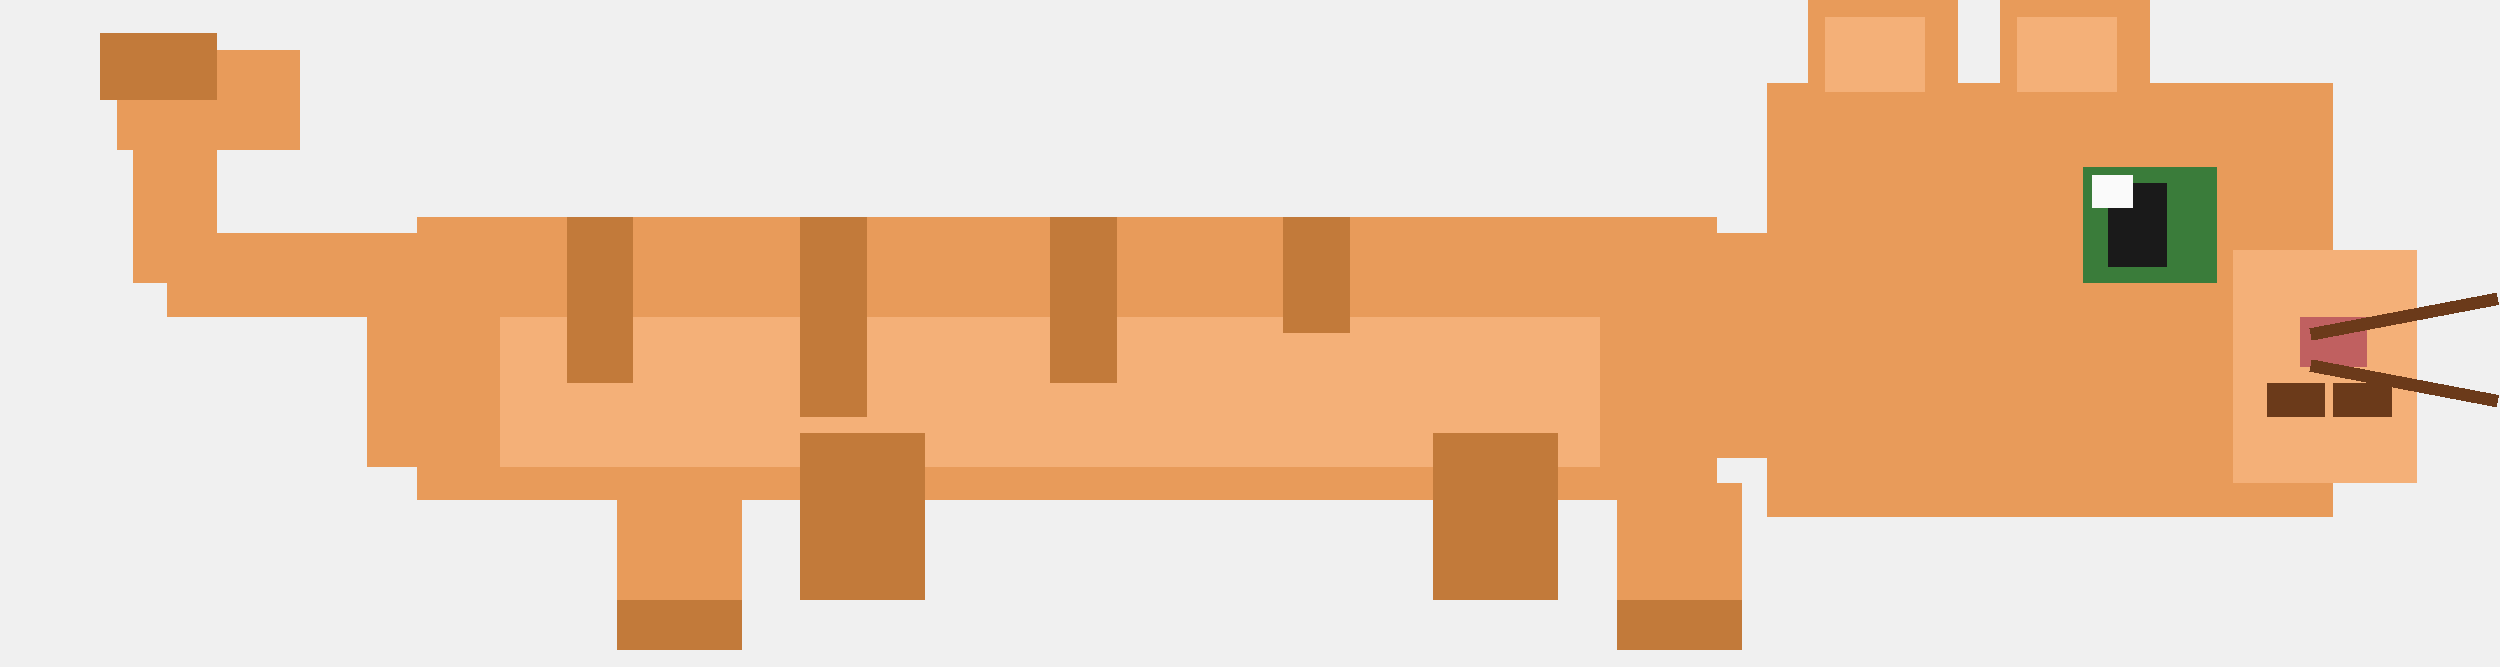
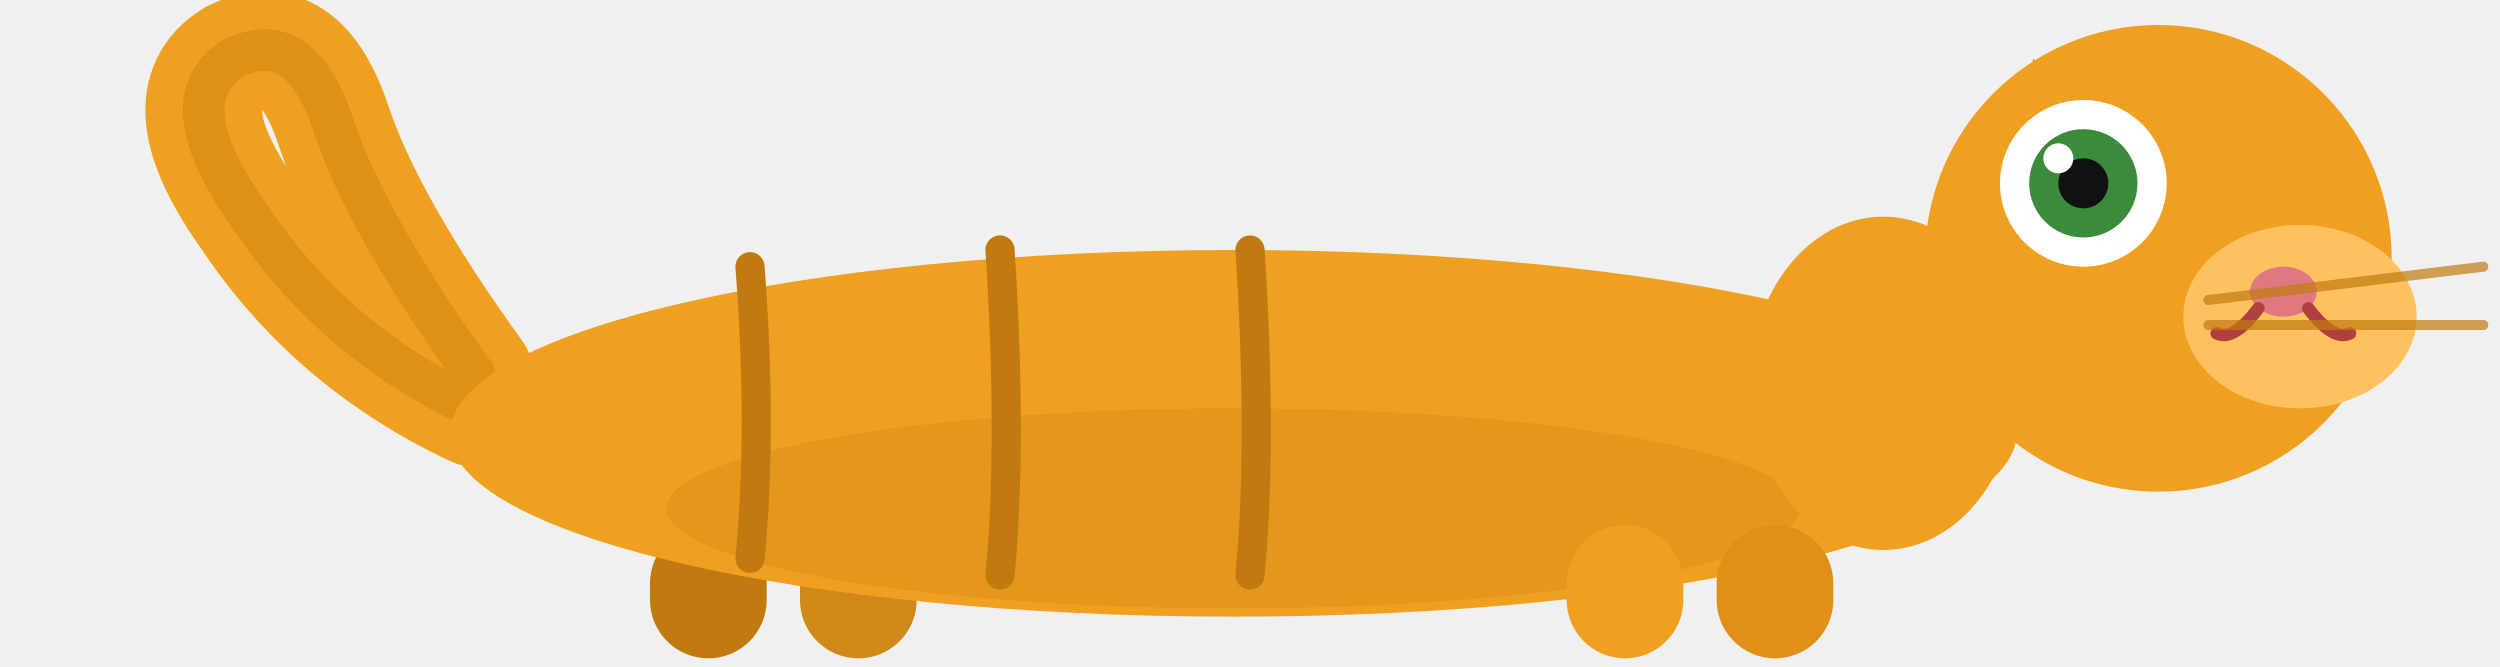
- <svg xmlns="http://www.w3.org/2000/svg" viewBox="0 0 300 80" width="300" height="80" shape-rendering="crispEdges" role="img" aria-label="orange pixel-art tabby cat walking">
-   <g>
-     <animateTransform attributeName="transform" type="translate" values="0,0; 0,-1; 0,0; 0,-1; 0,0" calcMode="spline" keySplines="0.42 0 0.58 1; 0.42 0 0.58 1; 0.42 0 0.58 1; 0.42 0 0.58 1" keyTimes="0;0.25;0.5;0.75;1" dur="0.8s" repeatCount="indefinite" />
-     <rect x="20" y="28" width="36" height="10" fill="#e89b5a" />
-     <rect x="16" y="10" width="10" height="24" fill="#e89b5a" />
-     <rect x="14" y="6" width="22" height="12" fill="#e89b5a" />
-     <rect x="12" y="4" width="14" height="8" fill="#c27a3a" />
-     <rect x="50" y="26" width="156" height="34" fill="#e89b5a" />
-     <rect x="44" y="32" width="12" height="24" fill="#e89b5a" />
-     <rect x="60" y="38" width="132" height="18" fill="#f4b078" />
-     <rect x="200" y="28" width="18" height="27" fill="#e89b5a" />
-     <rect x="68" y="26" width="8" height="20" fill="#c27a3a" />
-     <rect x="96" y="26" width="8" height="24" fill="#c27a3a" />
-     <rect x="126" y="26" width="8" height="20" fill="#c27a3a" />
-     <rect x="154" y="26" width="8" height="14" fill="#c27a3a" />
-     <rect x="212" y="10" width="68" height="52" fill="#e89b5a" />
-     <rect x="268" y="30" width="22" height="28" fill="#f4b078" />
-     <rect x="217" y="0" width="18" height="14" fill="#e89b5a" />
-     <rect x="219" y="2" width="12" height="9" fill="#f4b078" />
-     <rect x="240" y="0" width="18" height="14" fill="#e89b5a" />
-     <rect x="242" y="2" width="12" height="9" fill="#f4b078" />
-     <rect x="250" y="20" width="16" height="14" fill="#fafafa" />
-     <rect x="250" y="20" width="16" height="14" fill="#3a7c3a">
-       <animate attributeName="height" values="14;14;14;0;14" calcMode="spline" keySplines="0.42 0 0.58 1; 0.42 0 0.58 1; 0.12 0 0.39 0; 0.61 1 0.88 1" keyTimes="0;0.82;0.9;0.93;1" dur="4s" repeatCount="indefinite" />
-       <animate attributeName="y" values="20;20;20;27;20" calcMode="spline" keySplines="0.42 0 0.58 1; 0.42 0 0.58 1; 0.12 0 0.39 0; 0.61 1 0.88 1" keyTimes="0;0.82;0.9;0.93;1" dur="4s" repeatCount="indefinite" />
-     </rect>
-     <rect x="253" y="22" width="7" height="10" fill="#1a1a1a">
-       <animate attributeName="height" values="10;10;10;0;10" calcMode="spline" keySplines="0.42 0 0.58 1; 0.42 0 0.58 1; 0.12 0 0.39 0; 0.61 1 0.88 1" keyTimes="0;0.82;0.9;0.93;1" dur="4s" repeatCount="indefinite" />
-       <animate attributeName="y" values="22;22;22;27;22" calcMode="spline" keySplines="0.42 0 0.58 1; 0.42 0 0.58 1; 0.12 0 0.39 0; 0.61 1 0.88 1" keyTimes="0;0.82;0.9;0.93;1" dur="4s" repeatCount="indefinite" />
-     </rect>
-     <rect x="251" y="21" width="5" height="4" fill="#fafafa" />
-     <rect x="276" y="38" width="8" height="6" fill="#c06060" />
-     <rect x="272" y="46" width="7" height="4" fill="#6b3a1a" />
-     <rect x="280" y="46" width="7" height="4" fill="#6b3a1a" />
-     <g stroke="#6b3a1a" stroke-width="1.5" stroke-linecap="square" fill="none">
-       <line x1="278" y1="40" x2="299" y2="36" />
-       <line x1="278" y1="44" x2="299" y2="48" />
+ <svg xmlns="http://www.w3.org/2000/svg" viewBox="0 0 300 80" width="300" height="80" role="img" aria-label="orange tabby cat walking">
+   <style>
+ .g{animation:bob .6s ease-in-out infinite}
+ .la{animation:la .6s ease-in-out infinite}
+ .lb{animation:lb .6s ease-in-out infinite}
+ .tw{animation:wag 1.8s ease-in-out infinite;transform-box:fill-box;transform-origin:90% 85%}
+ .bl{animation:bl 4s ease-in-out infinite;transform-box:fill-box;transform-origin:50% 50%}
+ @keyframes bob{0%,100%{transform:translateY(0)}50%{transform:translateY(-2px)}}
+ @keyframes la{0%,100%{transform:translateY(-7px)}50%{transform:translateY(0)}}
+ @keyframes lb{0%,100%{transform:translateY(0)}50%{transform:translateY(-7px)}}
+ @keyframes wag{0%,100%{transform:rotate(0deg)}50%{transform:rotate(22deg)}}
+ @keyframes bl{0%,87%,100%{transform:scaleY(1)}91%{transform:scaleY(.05)}}
+ </style>
+   <g class="g">
+     <g class="tw">
+       <path d="M57,49 Q40,41 30,26 Q20,12 28,7 Q36,3 40,15 Q44,27 57,45" stroke="#f0a020" stroke-width="14" fill="none" stroke-linecap="round" />
+       <path d="M57,49 Q40,41 30,26 Q20,12 28,7 Q36,3 40,15 Q44,27 57,45" stroke="#c07a10" stroke-width="5" fill="none" stroke-linecap="round" opacity=".4" />
    </g>
-     <rect x="74" y="58" width="15" height="20" fill="#e89b5a">
-       <animate attributeName="y" values="58;52;58" calcMode="spline" keySplines="0.42 0 0.58 1; 0.42 0 0.58 1" keyTimes="0;0.5;1" dur="0.8s" repeatCount="indefinite" />
-     </rect>
-     <rect x="96" y="52" width="15" height="20" fill="#c27a3a">
-       <animate attributeName="y" values="52;58;52" calcMode="spline" keySplines="0.42 0 0.58 1; 0.42 0 0.58 1" keyTimes="0;0.5;1" dur="0.8s" repeatCount="indefinite" />
-     </rect>
-     <rect x="172" y="52" width="15" height="20" fill="#c27a3a">
-       <animate attributeName="y" values="52;58;52" calcMode="spline" keySplines="0.42 0 0.58 1; 0.42 0 0.58 1" keyTimes="0;0.5;1" dur="0.8s" repeatCount="indefinite" />
-     </rect>
-     <rect x="194" y="58" width="15" height="20" fill="#e89b5a">
-       <animate attributeName="y" values="58;52;58" calcMode="spline" keySplines="0.42 0 0.58 1; 0.42 0 0.58 1" keyTimes="0;0.5;1" dur="0.8s" repeatCount="indefinite" />
-     </rect>
-     <rect x="74" y="72" width="15" height="6" fill="#c27a3a">
-       <animate attributeName="y" values="72;66;72" calcMode="spline" keySplines="0.42 0 0.58 1; 0.42 0 0.58 1" keyTimes="0;0.5;1" dur="0.8s" repeatCount="indefinite" />
-     </rect>
-     <rect x="96" y="66" width="15" height="6" fill="#c27a3a">
-       <animate attributeName="y" values="66;72;66" calcMode="spline" keySplines="0.42 0 0.58 1; 0.42 0 0.58 1" keyTimes="0;0.5;1" dur="0.8s" repeatCount="indefinite" />
-     </rect>
-     <rect x="172" y="66" width="15" height="6" fill="#c27a3a">
-       <animate attributeName="y" values="66;72;66" calcMode="spline" keySplines="0.42 0 0.58 1; 0.42 0 0.58 1" keyTimes="0;0.5;1" dur="0.8s" repeatCount="indefinite" />
-     </rect>
-     <rect x="194" y="72" width="15" height="6" fill="#c27a3a">
-       <animate attributeName="y" values="72;66;72" calcMode="spline" keySplines="0.42 0 0.58 1; 0.42 0 0.58 1" keyTimes="0;0.5;1" dur="0.8s" repeatCount="indefinite" />
-     </rect>
+     <rect class="lb" x="78" y="63" width="14" height="16" rx="7" fill="#c07a10" />
+     <rect class="la" x="96" y="63" width="14" height="16" rx="7" fill="#d08818" />
+     <ellipse cx="148" cy="52" rx="94" ry="22" fill="#f0a020" />
+     <ellipse cx="148" cy="61" rx="68" ry="12" fill="#c07a10" opacity=".25" />
+     <path d="M90,32 C91,45 91,57 90,67" stroke="#c07a10" stroke-width="3.5" fill="none" stroke-linecap="round" />
+     <path d="M120,30 C121,45 121,59 120,69" stroke="#c07a10" stroke-width="3.5" fill="none" stroke-linecap="round" />
+     <path d="M150,30 C151,45 151,59 150,69" stroke="#c07a10" stroke-width="3.5" fill="none" stroke-linecap="round" />
+     <rect class="la" x="188" y="63" width="14" height="16" rx="7" fill="#f0a020" />
+     <rect class="lb" x="206" y="63" width="14" height="16" rx="7" fill="#e09018" />
+     <ellipse cx="226" cy="46" rx="16" ry="20" fill="#f0a020" />
+     <polygon points="238,28 244,7 261,25" fill="#f0a020" />
+     <polygon points="240,27 246,13 259,25" fill="#ffbe80" />
+     <polygon points="255,25 261,8 272,24" fill="#f0a020" />
+     <polygon points="257,25 262,14 270,24" fill="#ffbe80" />
+     <circle cx="259" cy="31" r="28" fill="#f0a020" />
+     <ellipse cx="276" cy="38" rx="14" ry="11" fill="#ffc060" />
+     <circle cx="250" cy="22" r="10" fill="white" />
+     <circle cx="250" cy="22" r="6.5" fill="#3a8c3a" class="bl" />
+     <circle cx="250" cy="22" r="3" fill="#111" class="bl" />
+     <circle cx="247" cy="19" r="1.8" fill="white" />
+     <ellipse cx="274" cy="35" rx="4" ry="3" fill="#e07880" />
+     <path d="M271,37 Q268,41 266,40" stroke="#b04040" stroke-width="1.5" fill="none" stroke-linecap="round" />
+     <path d="M277,37 Q280,41 282,40" stroke="#b04040" stroke-width="1.5" fill="none" stroke-linecap="round" />
+     <line x1="265" y1="36" x2="298" y2="32" stroke="#c07a10" stroke-width="1.2" stroke-linecap="round" opacity=".7" />
+     <line x1="265" y1="39" x2="298" y2="39" stroke="#c07a10" stroke-width="1.2" stroke-linecap="round" opacity=".7" />
  </g>
</svg>
